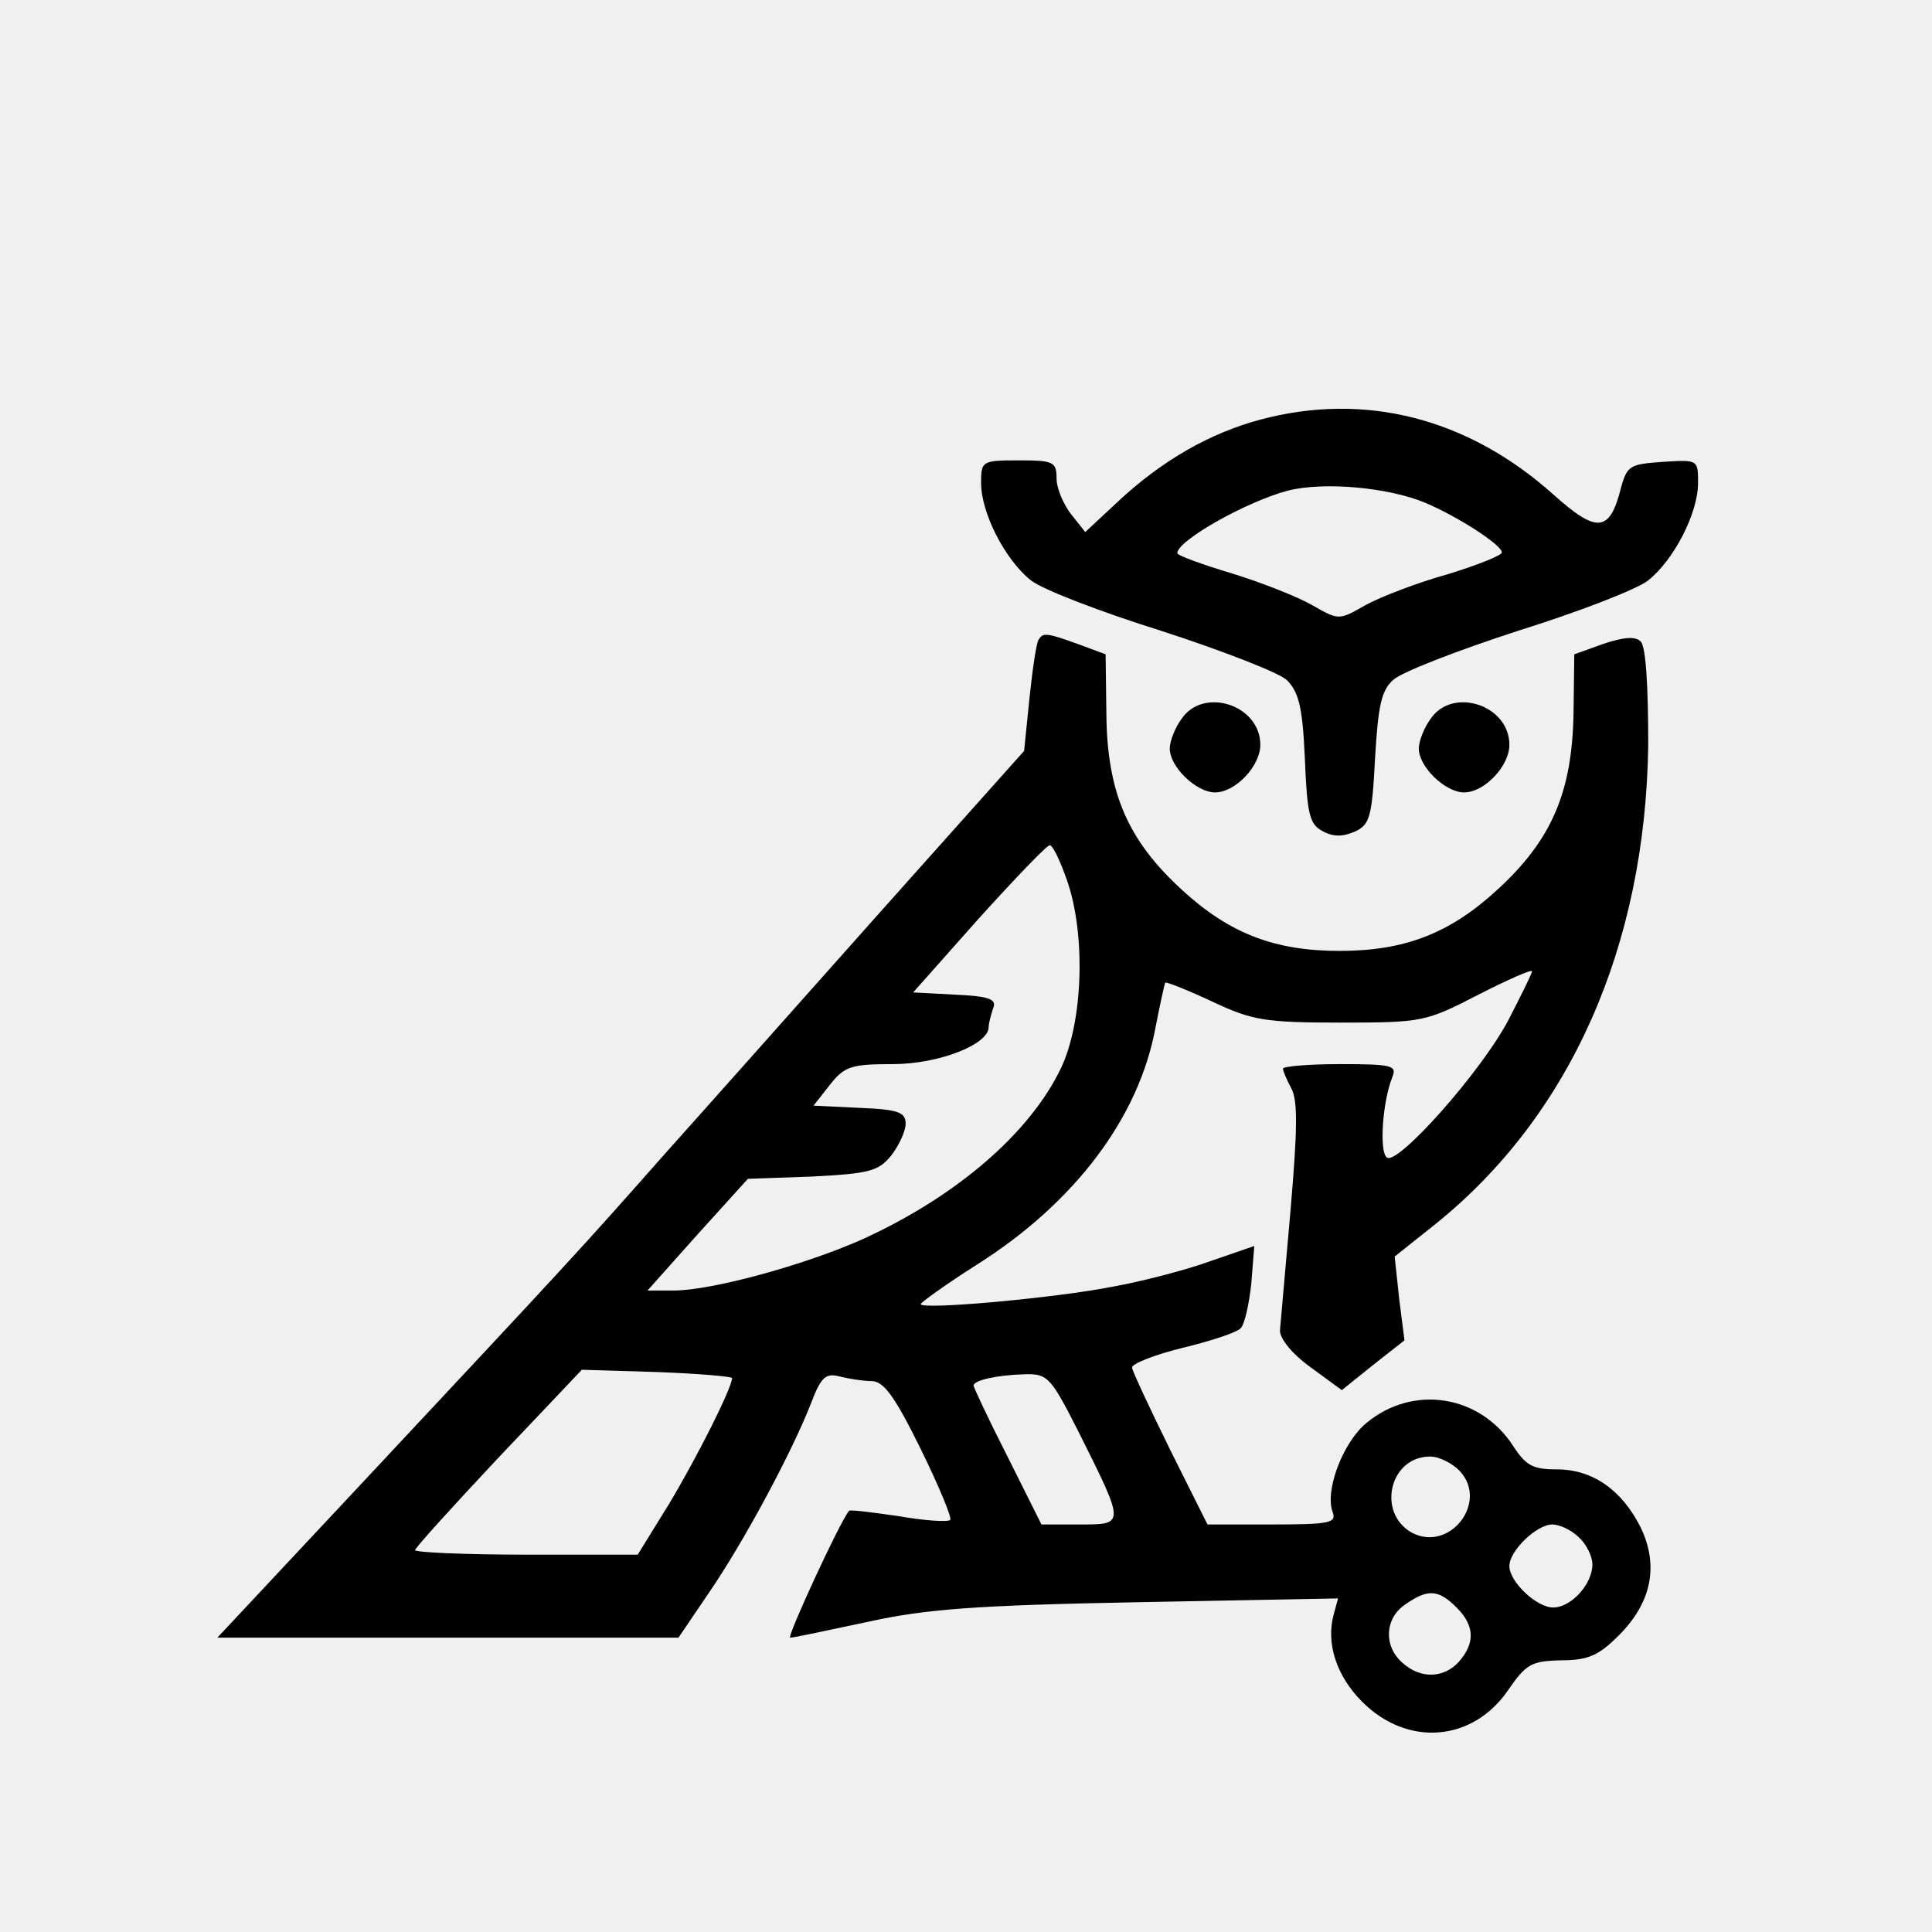
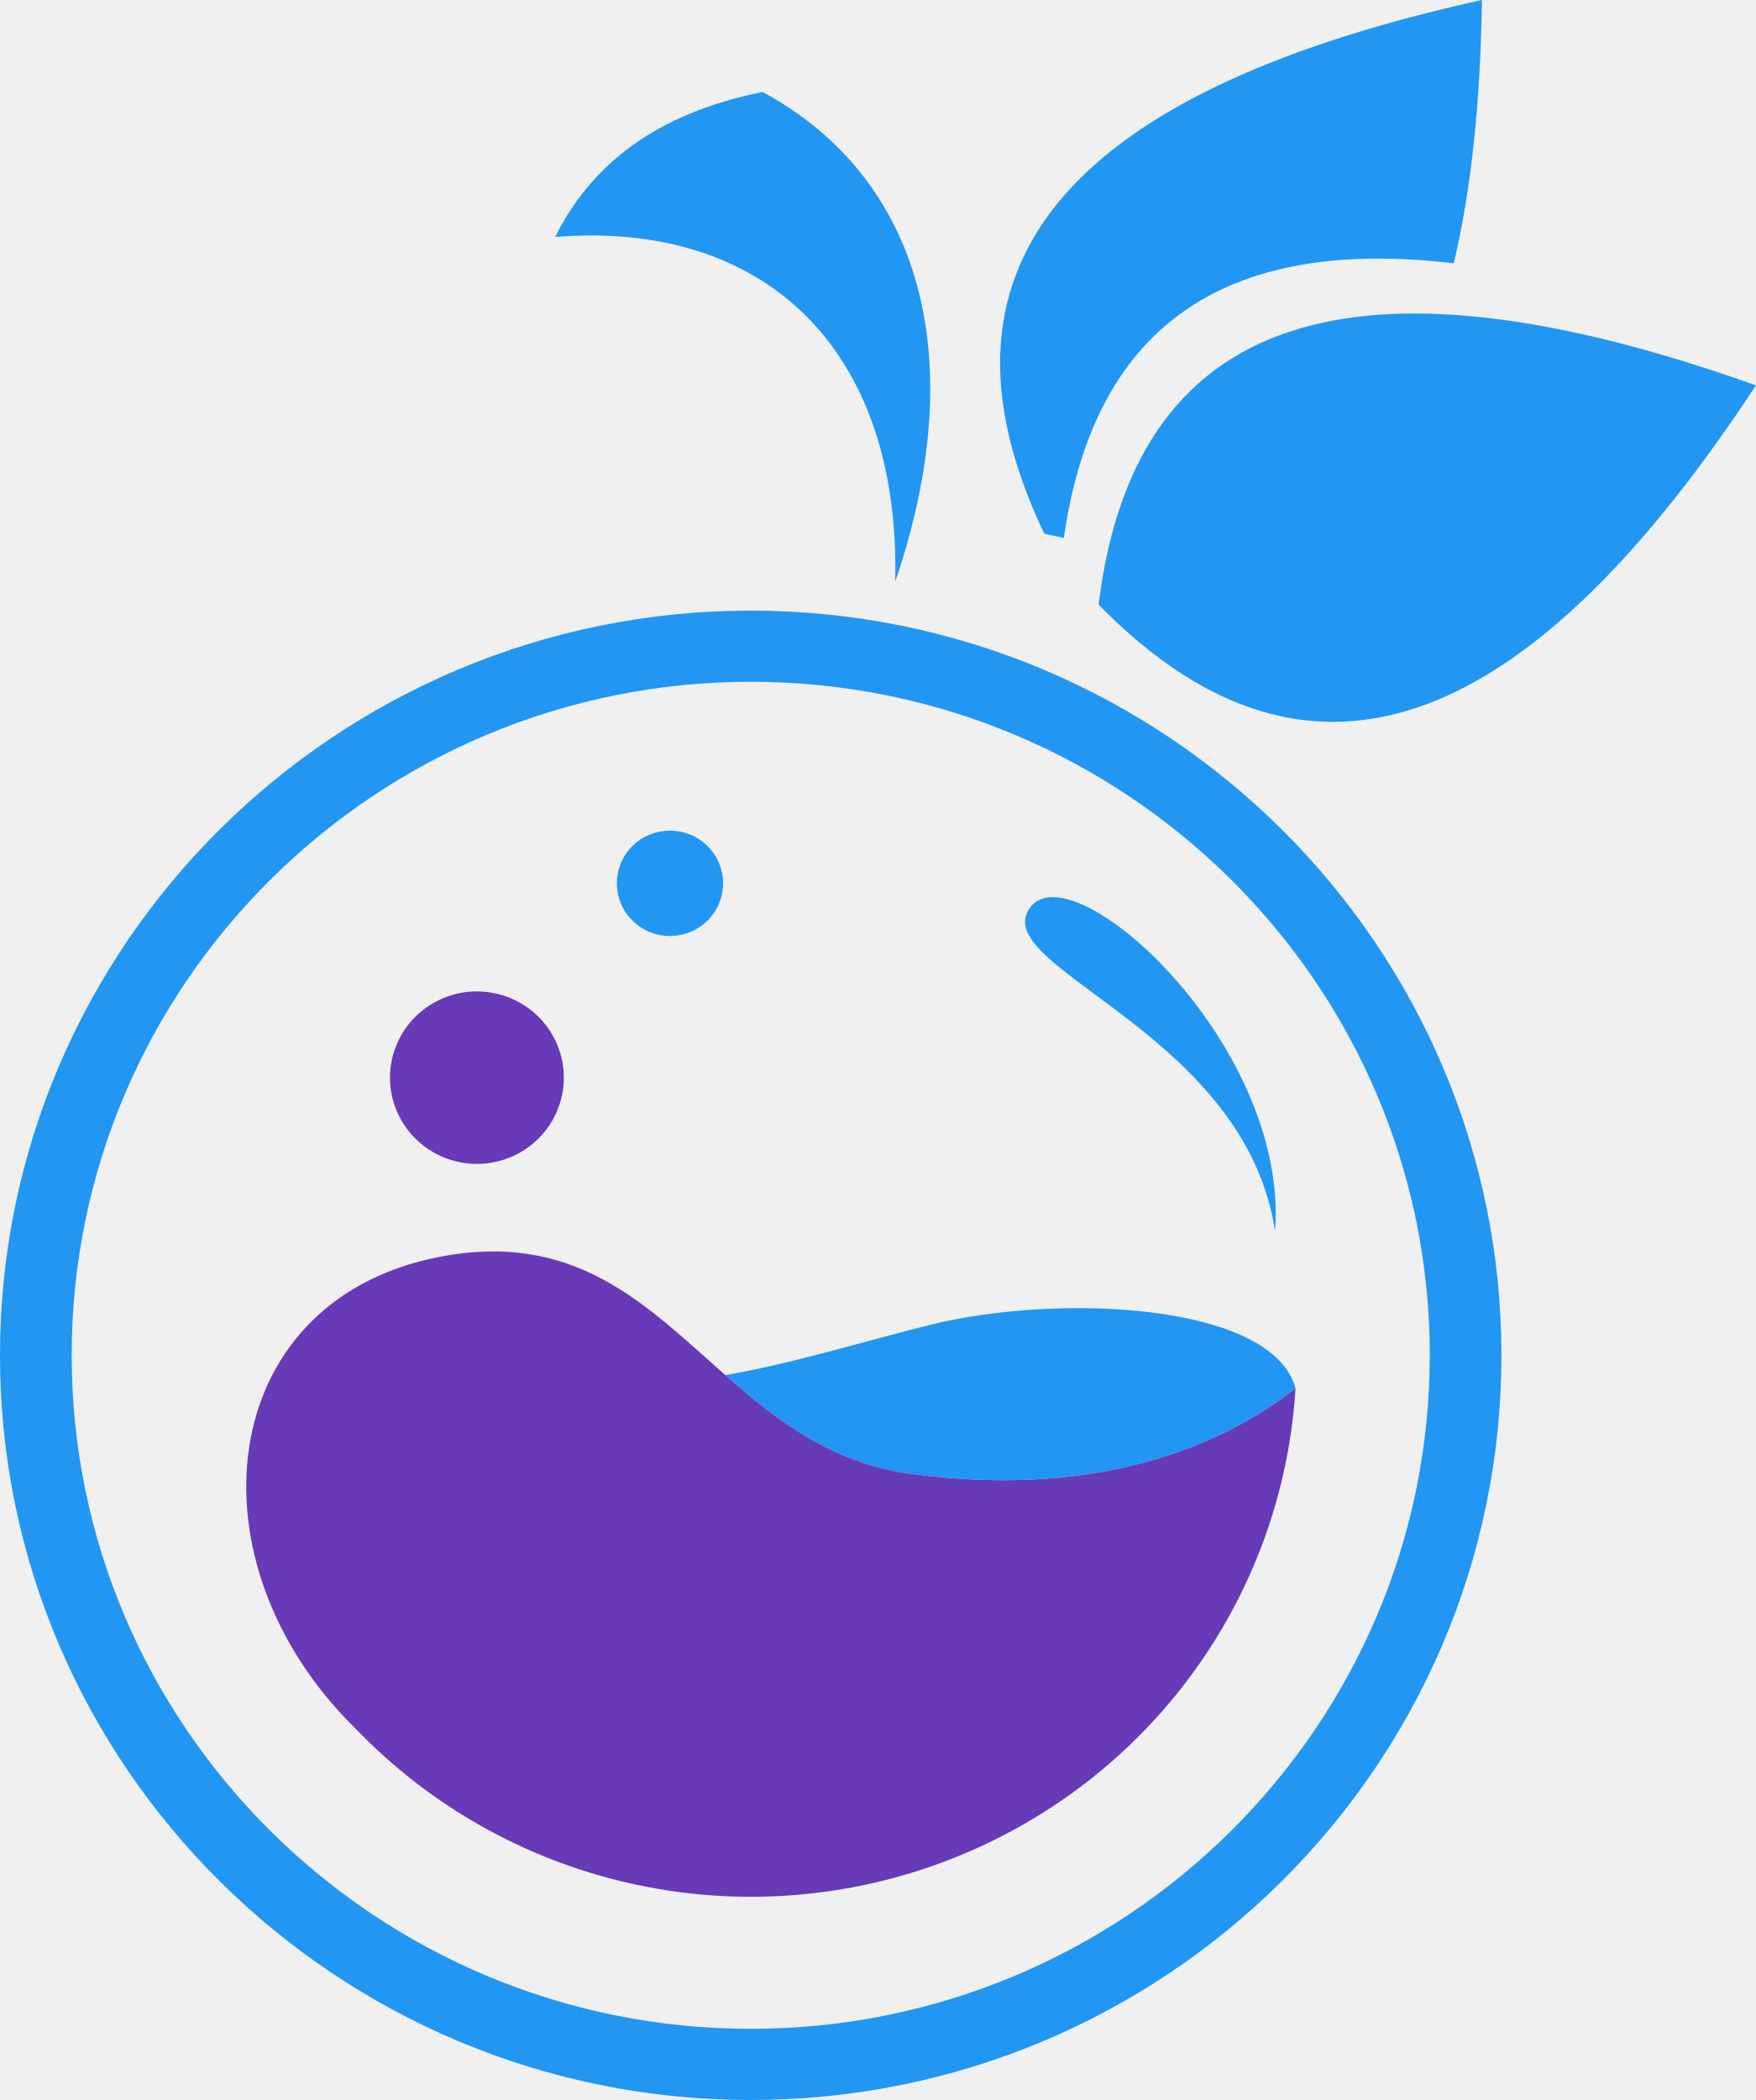
- <svg xmlns="http://www.w3.org/2000/svg" version="1.0" width="256pt" height="256pt" viewBox="0 0 256 256" preserveAspectRatio="xMidYMid meet">
-   <g transform="translate(0,256) scale(0.1,-0.1)" fill="#000000" stroke="none">
-     <path d="M1670 2004 c-67 -18 -130 -54 -188 -108 l-44 -41 -19 24 c-10 13 -19 34 -19 47 0 22 -4 24 -50 24 -49 0 -50 -1 -50 -30 0 -40 32 -102 66 -129 15 -12 93 -42 173 -67 80 -26 155 -55 166 -65 16 -16 21 -36 24 -104 3 -73 6 -87 23 -96 14 -8 27 -8 43 -1 20 9 23 19 27 97 4 68 8 90 24 104 10 10 85 39 165 65 80 25 158 55 173 67 34 27 66 89 66 129 0 31 0 31 -47 28 -43 -3 -47 -5 -55 -34 -15 -60 -32 -61 -90 -9 -113 101 -249 136 -388 99z m218 -110 c43 -18 102 -56 102 -66 0 -4 -33 -17 -72 -29 -40 -11 -89 -30 -109 -41 -35 -20 -35 -20 -70 0 -19 11 -67 30 -106 42 -40 12 -73 24 -73 27 0 17 93 69 147 83 48 12 133 4 181 -16z" />
-     <path d="M1376 1712 c-3 -5 -8 -40 -12 -78 l-7 -69 -192 -215 c-105 -118 -233 -262 -285 -320 -112 -127 -131 -147 -388 -422 l-204 -218 306 0 305 0 40 59 c46 67 109 184 135 250 14 37 20 42 39 37 12 -3 31 -6 42 -6 16 0 31 -21 65 -90 24 -49 42 -92 39 -94 -3 -3 -34 -1 -68 5 -35 5 -65 9 -66 7 -12 -14 -83 -168 -78 -168 5 0 51 10 103 21 77 17 144 22 359 26 l264 5 -6 -22 c-10 -38 4 -81 38 -115 60 -60 146 -53 193 15 24 35 31 39 70 40 36 0 50 6 77 33 44 44 53 93 29 143 -25 50 -64 77 -111 77 -32 0 -41 5 -58 31 -44 68 -133 82 -195 30 -31 -26 -55 -90 -44 -118 5 -14 -5 -16 -80 -16 l-86 0 -50 100 c-27 55 -50 104 -50 108 0 5 30 17 67 26 37 9 71 20 77 26 5 5 11 31 14 59 l4 50 -58 -20 c-33 -12 -91 -27 -130 -34 -76 -15 -254 -31 -254 -23 0 2 33 26 74 52 130 82 215 195 237 314 6 31 12 58 13 60 2 1 30 -10 62 -25 53 -25 70 -28 170 -28 109 0 113 1 183 37 39 20 71 34 71 31 0 -3 -15 -33 -32 -66 -37 -69 -145 -190 -160 -181 -11 7 -6 75 7 107 6 15 0 17 -69 17 -42 0 -76 -3 -76 -6 0 -3 5 -15 11 -26 9 -16 8 -57 -1 -162 -7 -78 -13 -149 -14 -159 0 -11 16 -31 41 -49 l41 -30 41 33 42 33 -7 55 -6 56 54 43 c179 144 278 368 282 634 0 78 -3 131 -10 138 -7 7 -22 6 -49 -3 l-39 -14 -1 -79 c-2 -104 -29 -167 -101 -233 -63 -58 -123 -81 -209 -81 -86 0 -146 23 -209 81 -72 66 -99 129 -100 233 l-1 79 -35 13 c-44 16 -48 16 -54 6z m38 -319 c25 -72 21 -187 -8 -248 -41 -86 -138 -170 -263 -227 -76 -34 -200 -68 -250 -68 l-35 0 66 74 67 74 85 3 c76 4 88 7 105 28 10 13 19 32 19 42 0 15 -9 19 -61 21 l-61 3 22 28 c19 24 28 27 83 27 61 0 127 26 127 49 0 5 3 16 6 25 5 12 -5 16 -50 18 l-56 3 87 98 c48 53 90 97 94 97 4 0 14 -21 23 -47z m-444 -659 c0 -13 -47 -106 -83 -166 l-42 -68 -147 0 c-82 0 -148 3 -148 6 0 3 50 58 110 122 l111 117 99 -3 c55 -2 100 -6 100 -8z m459 -71 c62 -124 62 -123 2 -123 l-51 0 -45 90 c-25 49 -45 92 -45 94 0 7 31 14 67 15 31 1 35 -3 72 -76z m506 -53 c37 -41 -14 -107 -64 -81 -47 26 -30 101 24 101 12 0 30 -9 40 -20z m157 -87 c10 -9 18 -25 18 -36 0 -26 -28 -57 -52 -57 -22 0 -58 34 -58 55 0 20 36 55 57 55 9 0 25 -7 35 -17z m-162 -93 c24 -24 25 -47 3 -72 -20 -22 -51 -23 -75 -1 -25 22 -23 59 4 77 30 21 44 20 68 -4z" />
-     <path d="M1566 1608 c-9 -12 -16 -30 -16 -40 0 -24 35 -58 60 -58 27 0 60 35 60 63 0 53 -75 77 -104 35z" />
-     <path d="M1896 1608 c-9 -12 -16 -30 -16 -40 0 -24 35 -58 60 -58 27 0 60 35 60 63 0 53 -75 77 -104 35z" />
+ <svg xmlns="http://www.w3.org/2000/svg" width="46" height="55" viewBox="0 0 46 55" fill="none">
+   <g clipPath="url(#clip0)">
+     <path d="M19.667 55C8.822 55 0 46.25 0 35.497C0 24.743 8.823 15.993 19.667 15.993C30.511 15.993 39.333 24.743 39.333 35.497C39.333 46.25 30.512 55 19.667 55ZM19.667 17.856C9.859 17.856 1.878 25.769 1.878 35.496C1.878 45.223 9.859 53.136 19.667 53.136C29.475 53.136 37.456 45.221 37.456 35.494C37.456 25.767 29.477 17.856 19.667 17.856Z" fill="#2196F3" />
+     <path d="M33.939 36.362C33.327 34.113 27.719 33.871 24.381 34.695C22.633 35.128 20.846 35.692 19.003 36.016C20.352 37.203 21.8 38.325 23.879 38.604C29.036 39.294 32.24 37.69 33.939 36.362Z" fill="#2196F3" />
+     <path d="M23.879 38.604C21.796 38.325 20.352 37.203 19.003 36.016C16.916 34.179 15.059 32.189 11.415 32.938C5.622 34.129 4.86 40.925 9.333 45.292C11.254 47.286 13.72 48.682 16.428 49.308C19.137 49.934 21.971 49.762 24.583 48.814C27.195 47.867 29.471 46.184 31.133 43.972C32.794 41.761 33.77 39.117 33.938 36.364C32.24 37.69 29.036 39.294 23.879 38.604Z" fill="#673AB7" />
+     <path d="M26.91 23.896C26.188 25.433 32.632 27.138 33.403 32.242C33.775 27.218 27.805 21.996 26.91 23.896Z" fill="#2196F3" />
+     <path d="M13.365 30.311C14.527 29.834 15.078 28.513 14.597 27.36C14.116 26.208 12.784 25.661 11.622 26.138C10.46 26.616 9.909 27.936 10.39 29.089C10.871 30.241 12.203 30.788 13.365 30.311Z" fill="#673AB7" />
+     <path d="M18.535 24.11C19.079 23.571 19.079 22.698 18.535 22.159C17.992 21.62 17.111 21.62 16.567 22.159C16.024 22.698 16.024 23.571 16.567 24.11C17.111 24.649 17.992 24.649 18.535 24.11Z" fill="#2196F3" />
+     <path d="M23.451 15.238C25.462 9.348 24.11 4.643 19.979 2.409C17.154 2.978 15.478 4.334 14.544 6.205C20.084 5.761 23.6 9.199 23.451 15.238Z" fill="#2196F3" />
+     <path d="M46 10.092C36.049 6.551 29.768 7.765 28.781 15.835C34.484 21.67 40.229 18.877 46 10.092Z" fill="#2196F3" />
+     <path d="M38.085 6.896C38.547 4.941 38.786 2.63 38.822 0C28.502 2.279 23.847 6.634 27.358 13.978C27.533 14.02 27.701 14.054 27.87 14.088C28.691 8.341 32.303 6.213 38.085 6.896Z" fill="#2196F3" />
  </g>
+   <defs>
+     <clipPath id="clip0">
+       <rect width="46" height="55" fill="white" />
+     </clipPath>
+   </defs>
</svg>
